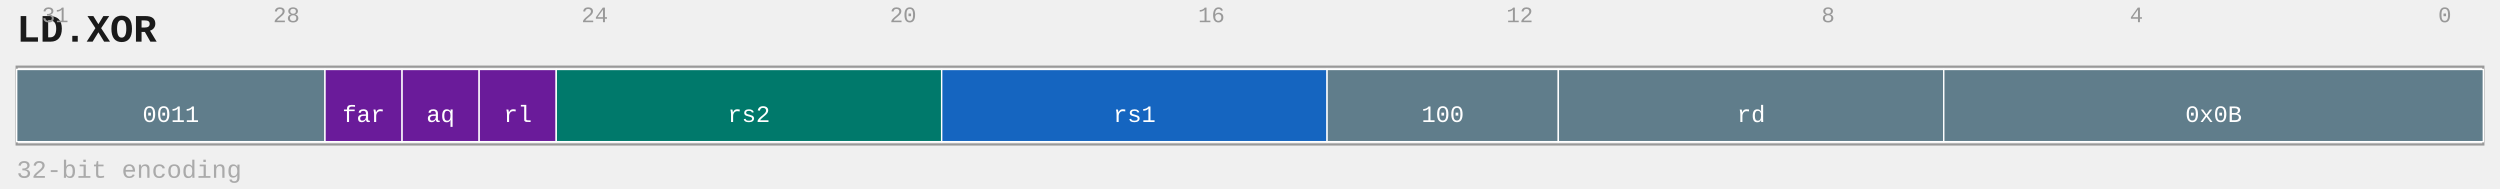
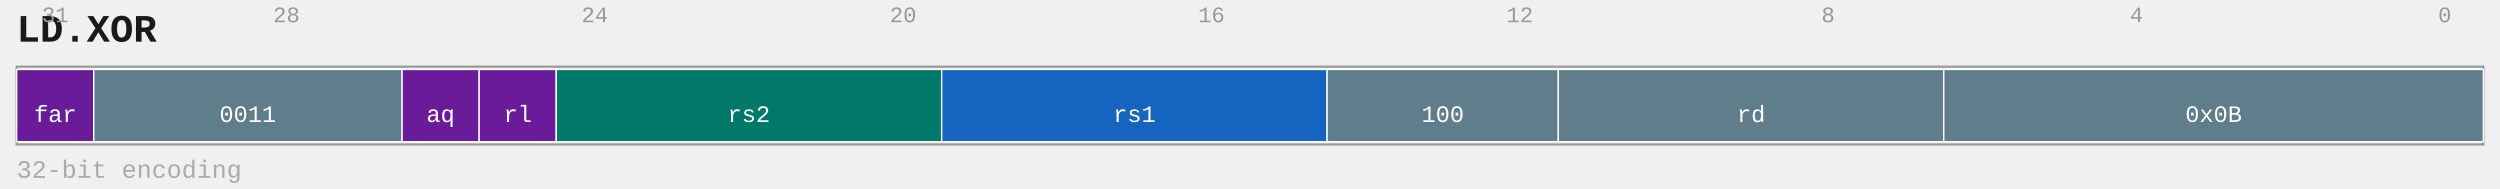
<svg xmlns="http://www.w3.org/2000/svg" viewBox="0 0 900 68" width="900" height="68">
  <defs>
    <style>
      text { font-family: 'Courier New', monospace; }
    </style>
  </defs>
  <text x="6" y="15" font-family="Helvetica Neue,Arial,sans-serif" font-weight="bold" font-size="14" fill="#1a1a1a">LD.XOR</text>
  <text x="19.88" y="8" text-anchor="middle" font-size="8" fill="#999999">31</text>
  <text x="103.12" y="8" text-anchor="middle" font-size="8" fill="#999999">28</text>
  <text x="214.12" y="8" text-anchor="middle" font-size="8" fill="#999999">24</text>
  <text x="325.12" y="8" text-anchor="middle" font-size="8" fill="#999999">20</text>
  <text x="436.12" y="8" text-anchor="middle" font-size="8" fill="#999999">16</text>
  <text x="547.12" y="8" text-anchor="middle" font-size="8" fill="#999999">12</text>
  <text x="658.12" y="8" text-anchor="middle" font-size="8" fill="#999999">8</text>
  <text x="769.12" y="8" text-anchor="middle" font-size="8" fill="#999999">4</text>
  <text x="880.12" y="8" text-anchor="middle" font-size="8" fill="#999999">0</text>
  <rect x="6" y="24" width="888.00" height="28" fill="none" stroke="#999999" stroke-width="0.8" />
-   <rect x="6.000" y="25" width="111.000" height="26" fill="#607D8B" stroke="white" stroke-width="0.5" />
-   <text x="61.5" y="41.5" text-anchor="middle" dominant-baseline="middle" font-size="8.5" fill="white" pointer-events="none">0011</text>
-   <rect x="117.000" y="25" width="27.750" height="26" fill="#6A1B9A" stroke="white" stroke-width="0.5" />
-   <text x="130.9" y="41.5" text-anchor="middle" dominant-baseline="middle" font-size="8.5" fill="white" pointer-events="none">far</text>
+   <rect x="6.000" y="25" width="27.750" height="26" fill="#6A1B9A" stroke="white" stroke-width="0.5" />
+   <text x="19.9" y="41.5" text-anchor="middle" dominant-baseline="middle" font-size="8.5" fill="white" pointer-events="none">far</text>
+   <rect x="33.750" y="25" width="111.000" height="26" fill="#607D8B" stroke="white" stroke-width="0.5" />
+   <text x="89.2" y="41.5" text-anchor="middle" dominant-baseline="middle" font-size="8.5" fill="white" pointer-events="none">0011</text>
  <rect x="144.750" y="25" width="27.750" height="26" fill="#6A1B9A" stroke="white" stroke-width="0.5" />
  <text x="158.6" y="41.5" text-anchor="middle" dominant-baseline="middle" font-size="8.5" fill="white" pointer-events="none">aq</text>
  <rect x="172.500" y="25" width="27.750" height="26" fill="#6A1B9A" stroke="white" stroke-width="0.5" />
  <text x="186.4" y="41.5" text-anchor="middle" dominant-baseline="middle" font-size="8.5" fill="white" pointer-events="none">rl</text>
  <rect x="200.250" y="25" width="138.750" height="26" fill="#00796B" stroke="white" stroke-width="0.5" />
  <text x="269.6" y="41.5" text-anchor="middle" dominant-baseline="middle" font-size="8.5" fill="white" pointer-events="none">rs2</text>
  <rect x="339.000" y="25" width="138.750" height="26" fill="#1565C0" stroke="white" stroke-width="0.5" />
  <text x="408.4" y="41.5" text-anchor="middle" dominant-baseline="middle" font-size="8.5" fill="white" pointer-events="none">rs1</text>
  <rect x="477.750" y="25" width="83.250" height="26" fill="#607D8B" stroke="white" stroke-width="0.5" />
  <text x="519.4" y="41.5" text-anchor="middle" dominant-baseline="middle" font-size="8.5" fill="white" pointer-events="none">100</text>
  <rect x="561.000" y="25" width="138.750" height="26" fill="#607D8B" stroke="white" stroke-width="0.5" />
  <text x="630.4" y="41.5" text-anchor="middle" dominant-baseline="middle" font-size="8.5" fill="white" pointer-events="none">rd</text>
  <rect x="699.750" y="25" width="194.250" height="26" fill="#607D8B" stroke="white" stroke-width="0.5" />
  <text x="796.9" y="41.5" text-anchor="middle" dominant-baseline="middle" font-size="8.5" fill="white" pointer-events="none">0x0B</text>
  <text x="6" y="64" font-size="9" fill="#aaaaaa" font-family="Helvetica Neue,Arial,sans-serif">32-bit encoding</text>
</svg>
